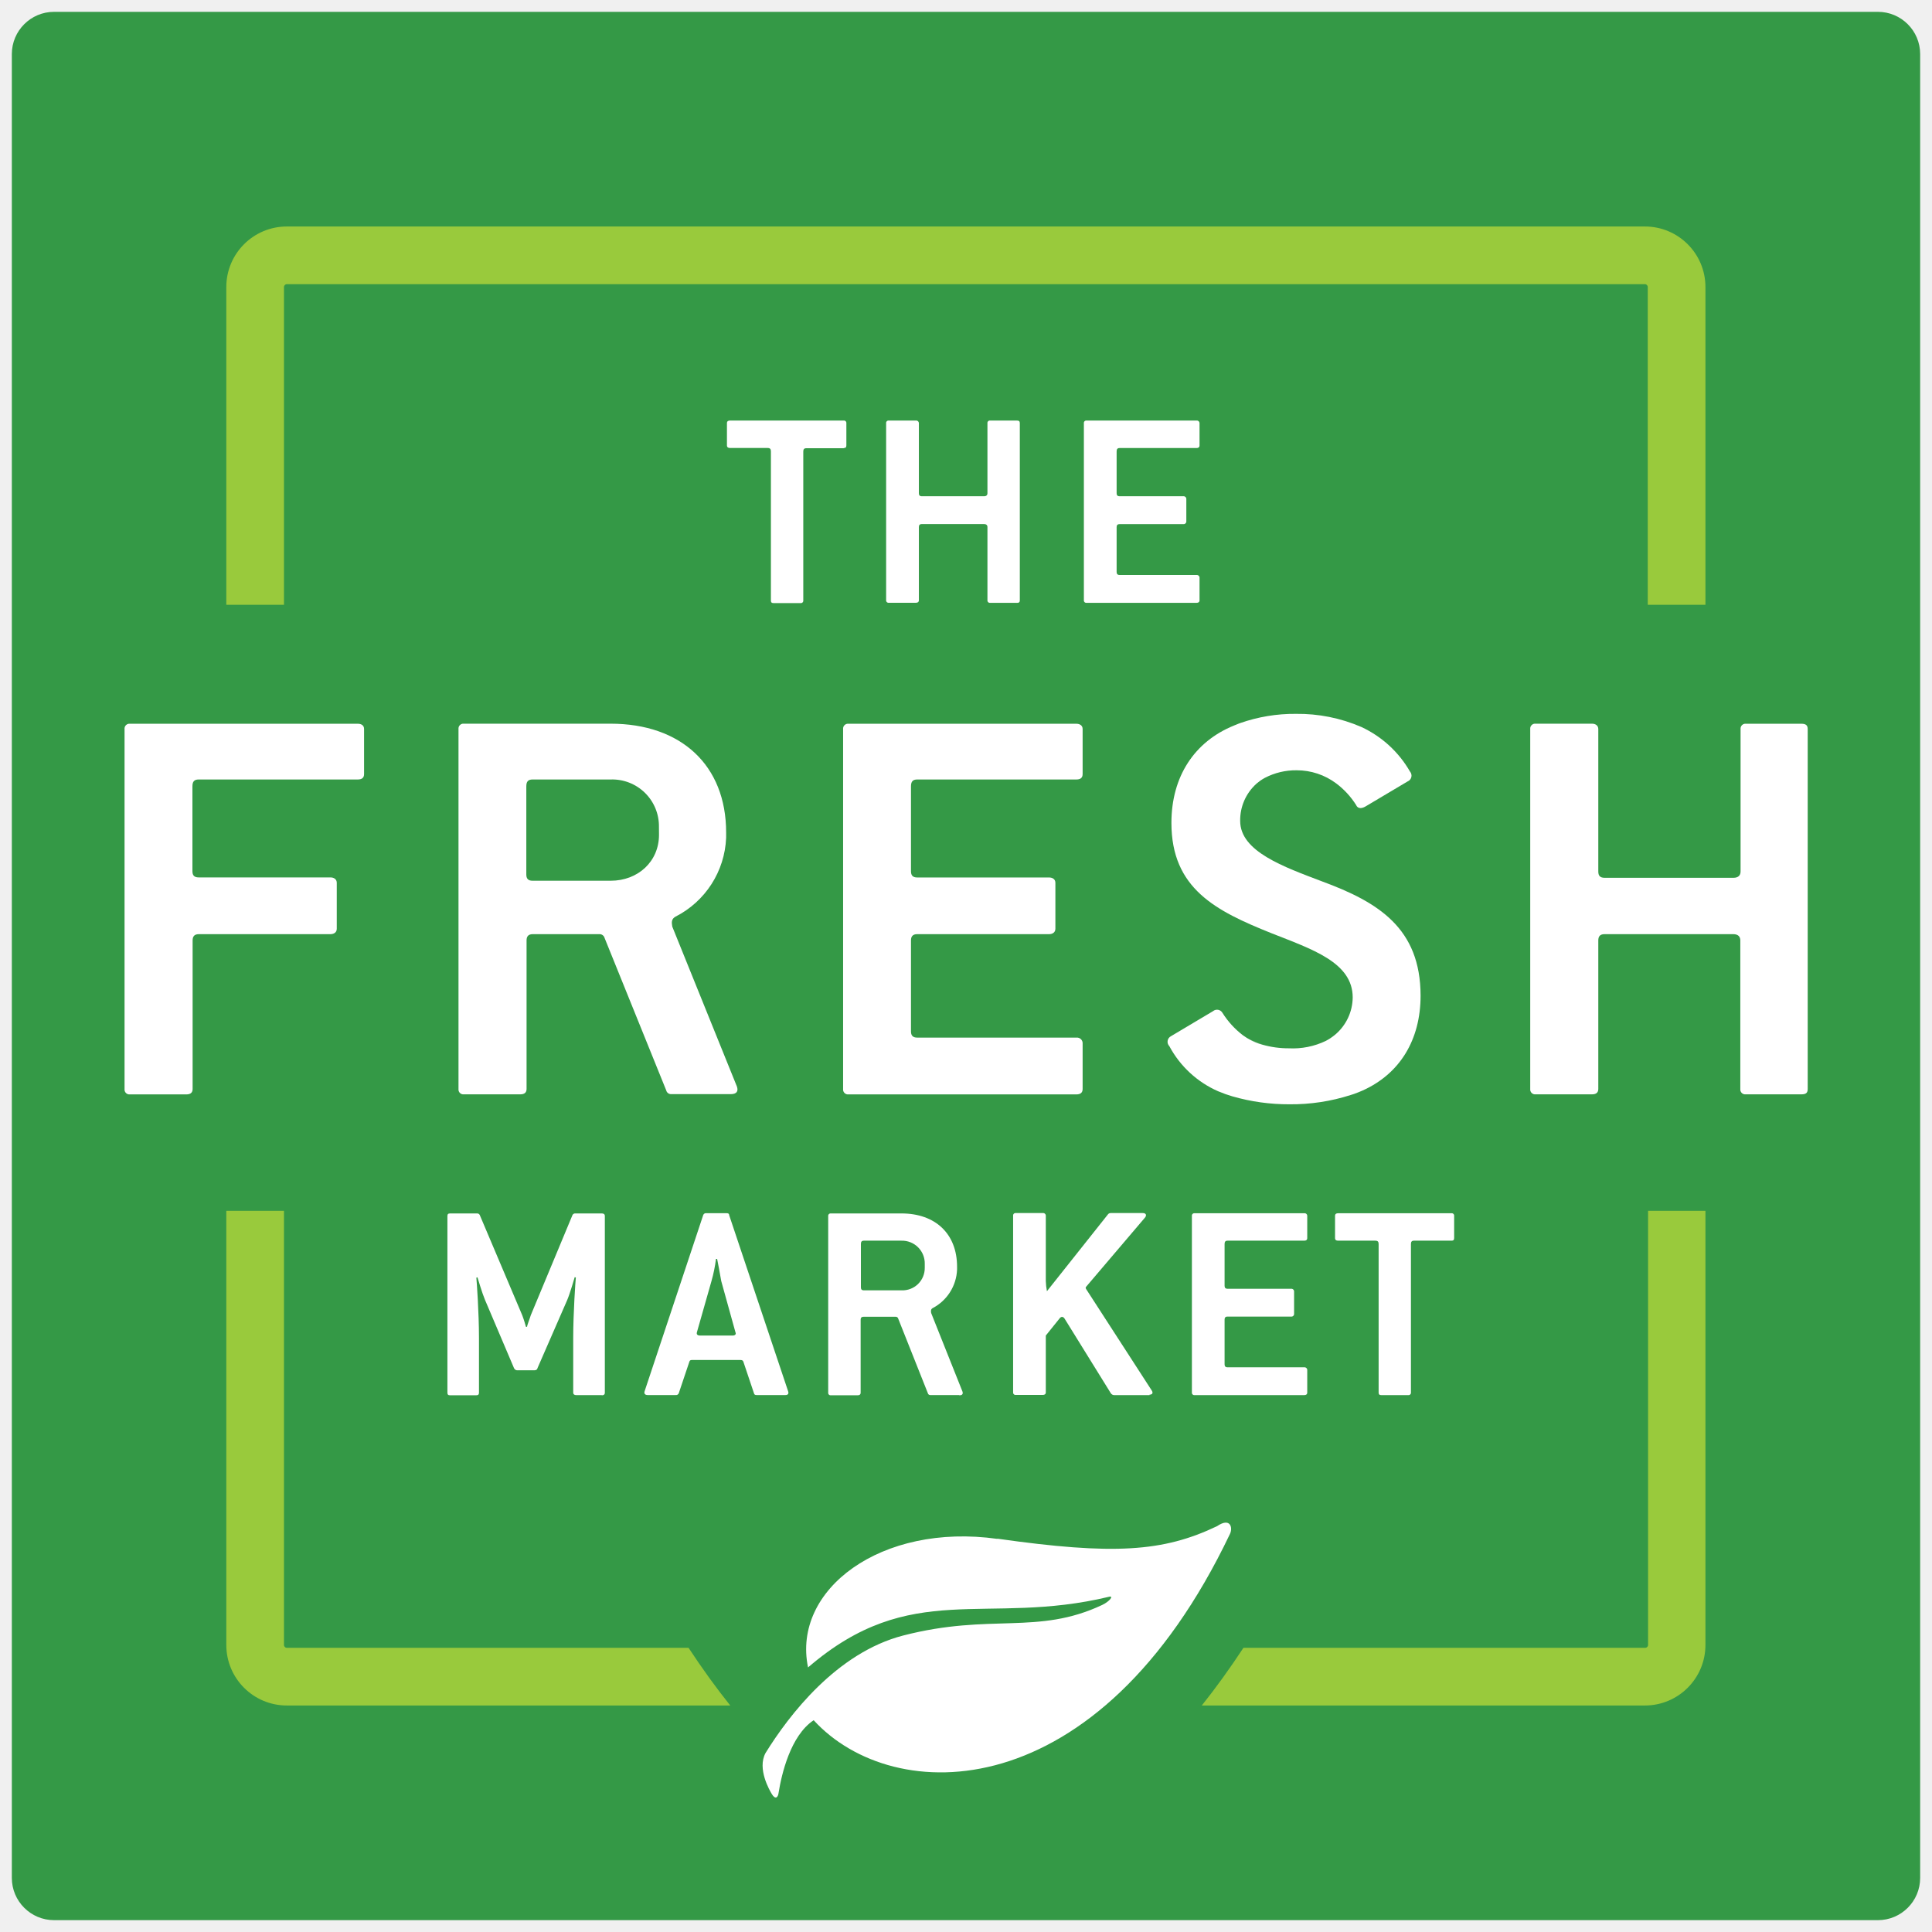
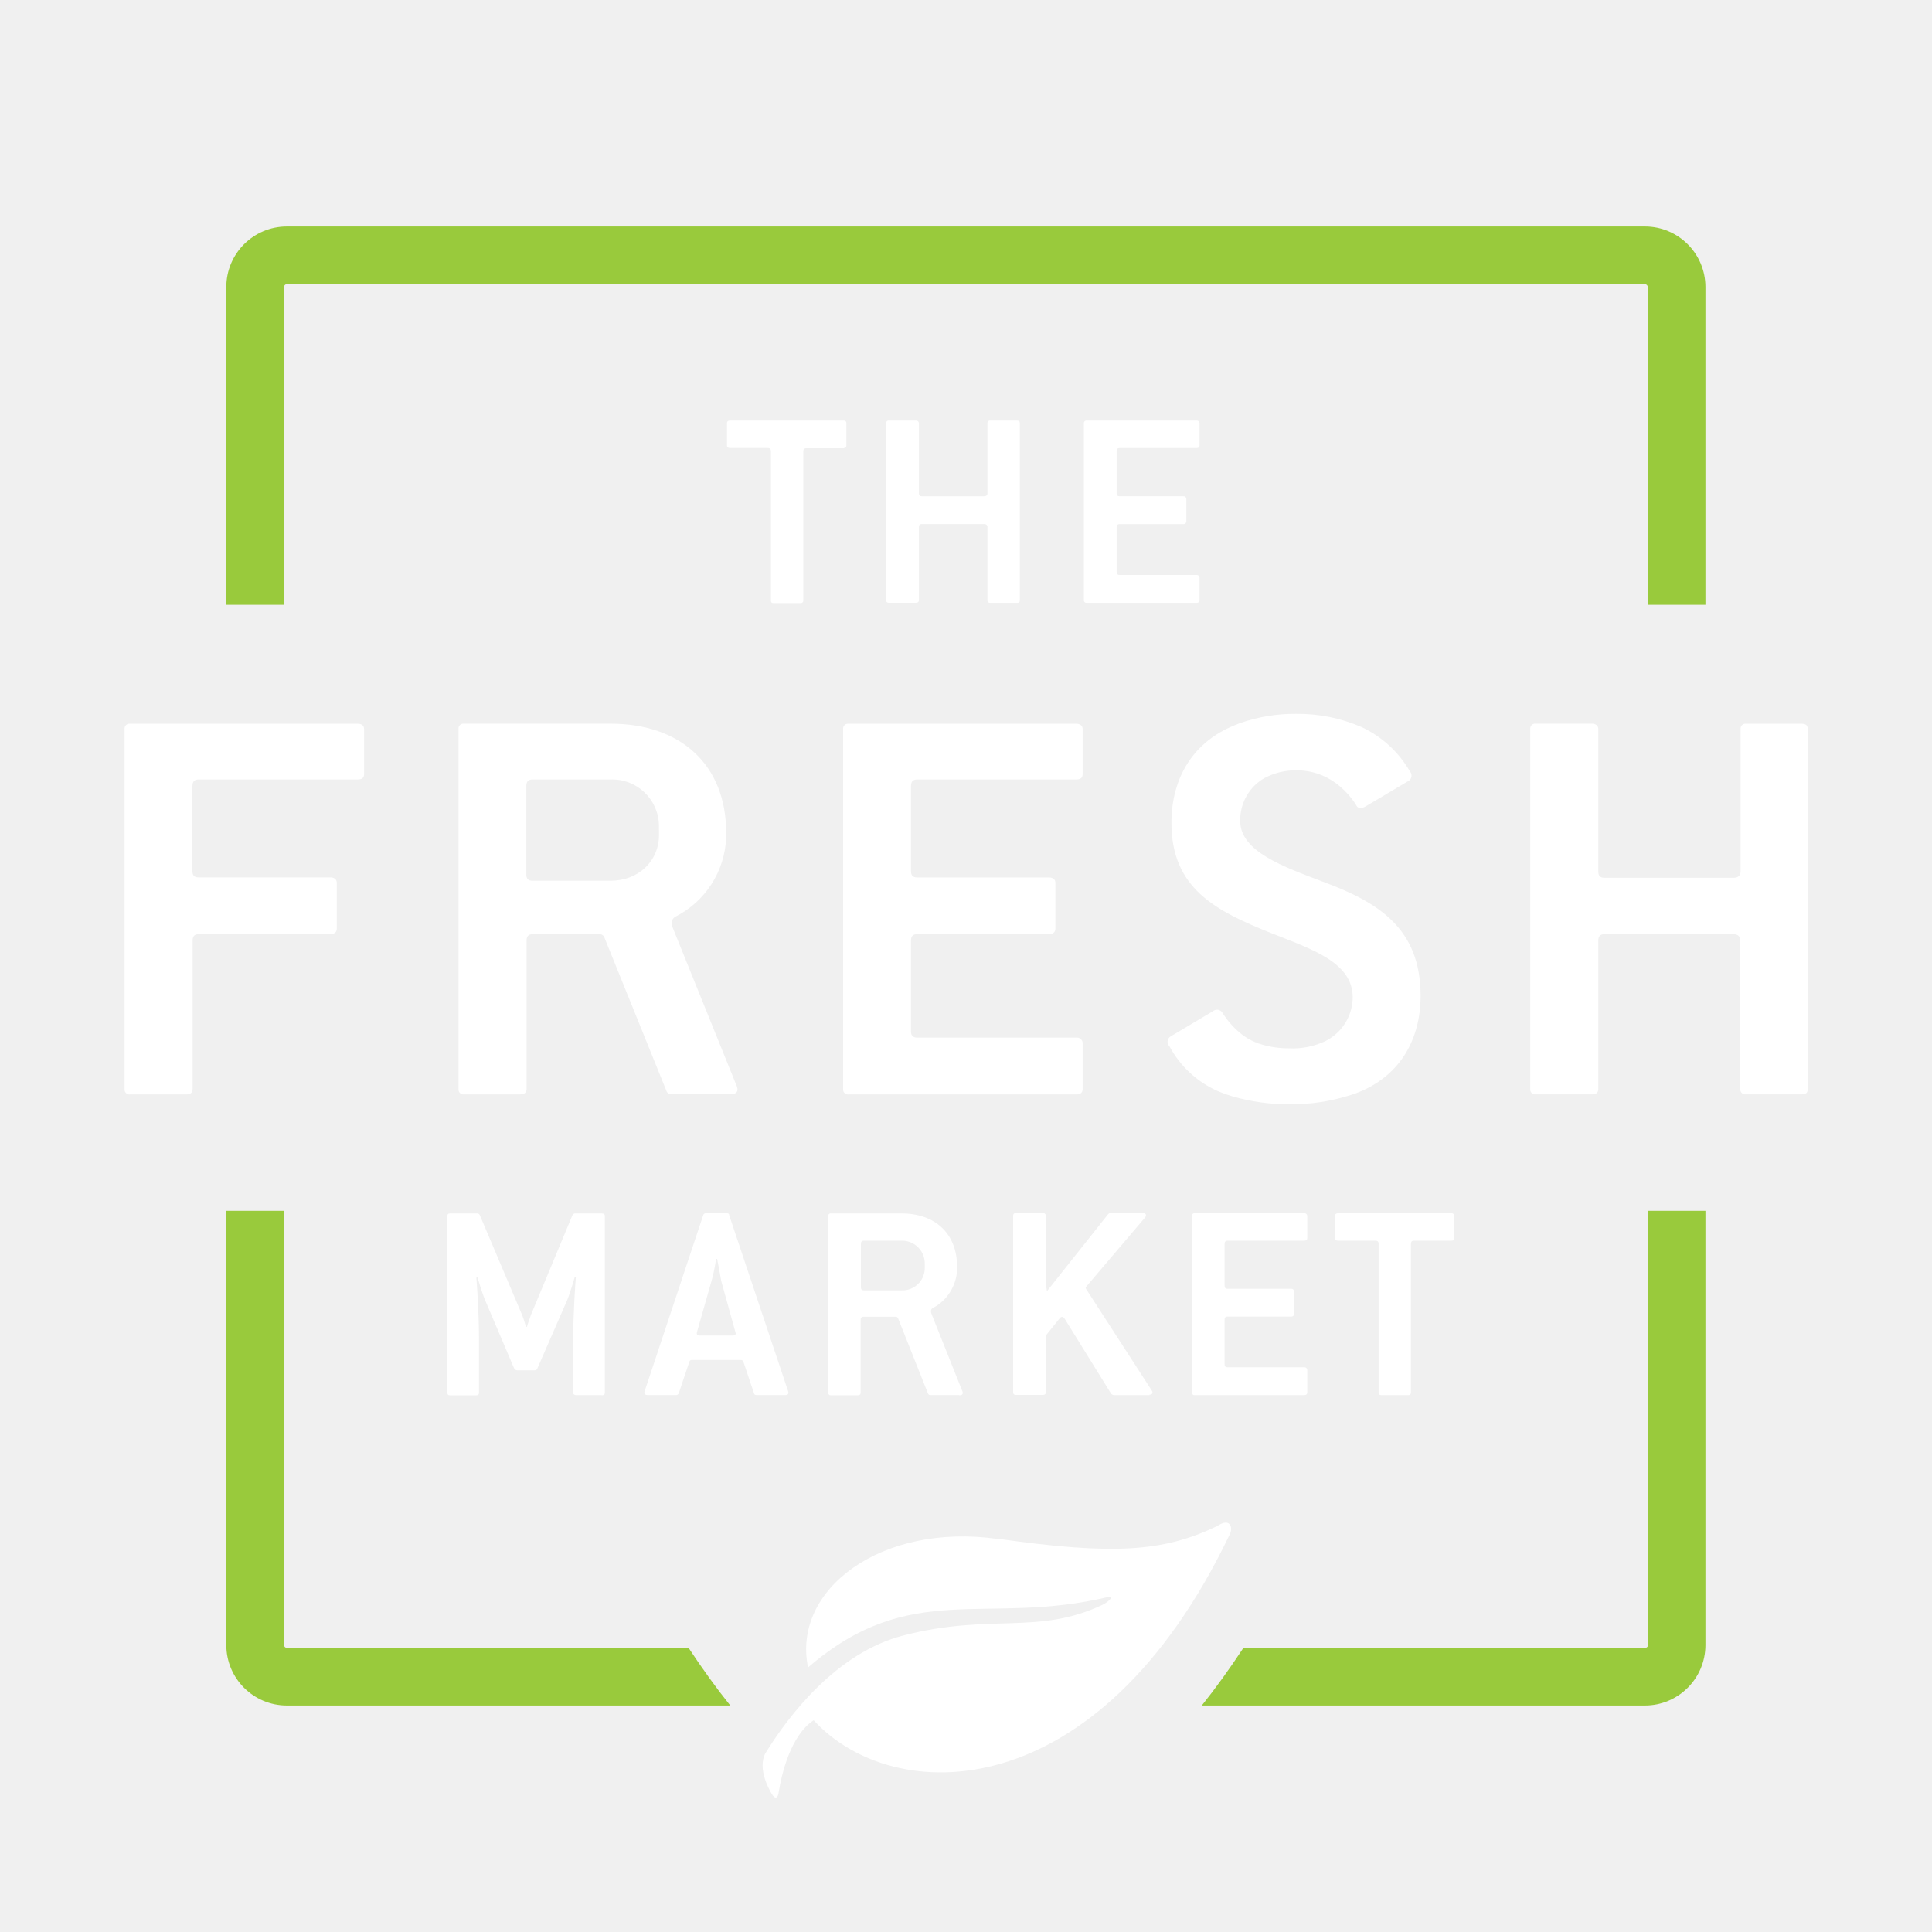
- <svg xmlns="http://www.w3.org/2000/svg" width="81.632mm" height="81.632mm" viewBox="0 0 81.632 81.632" version="1.1" id="svg10596">
-   <defs id="defs10590">
-     <style id="style10598">.cls-1{fill:#349946;}.cls-2{fill:#fff;}.cls-3{fill:#99ca3c;}</style>
-   </defs>
-   <g id="layer1" transform="translate(134.8099,-223.9341)">
-     <g id="g10679" transform="matrix(0.2645833,0,0,0.2645833,-134.3099,224.4341)">
-       <rect id="rect10604" ry="6.75" rx="6.75" height="304.75" width="304.75" class="cls-1" x="0" y="0" style="fill:#349946" />
-       <path id="path10606" transform="translate(-27.21,-28.31)" d="m 160.08,98 h -6 c -0.36,0 -0.48,0.18 -0.48,0.54 v 23.77 a 0.38,0.38 0 0 1 -0.42,0.42 h -4.33 c -0.3,0 -0.42,-0.12 -0.42,-0.42 V 98.5 c 0,-0.36 -0.12,-0.54 -0.54,-0.54 h -6 c -0.3,0 -0.48,-0.12 -0.48,-0.42 V 94 c 0,-0.3 0.18,-0.42 0.48,-0.42 h 18.17 a 0.38,0.38 0 0 1 0.42,0.42 v 3.55 c 0,0.3 -0.12,0.42 -0.42,0.42" class="cls-2" style="fill:#ffffff" />
-       <path id="path10608" transform="translate(-27.21,-28.31)" d="m 187.7,122.69 h -4.27 a 0.38,0.38 0 0 1 -0.42,-0.42 v -11.68 c 0,-0.3 -0.18,-0.48 -0.54,-0.48 h -9.93 c -0.36,0 -0.48,0.18 -0.48,0.48 v 11.67 c 0,0.3 -0.18,0.42 -0.48,0.42 h -4.33 a 0.38,0.38 0 0 1 -0.42,-0.42 V 94 a 0.38,0.38 0 0 1 0.42,-0.42 h 4.33 a 0.43,0.43 0 0 1 0.48,0.42 v 11.19 c 0,0.3 0.12,0.48 0.48,0.48 h 9.93 c 0.36,0 0.54,-0.18 0.54,-0.48 V 94 a 0.38,0.38 0 0 1 0.42,-0.42 h 4.27 c 0.36,0 0.48,0.12 0.48,0.42 v 28.28 c 0,0.3 -0.12,0.42 -0.48,0.42" class="cls-2" style="fill:#ffffff" />
-       <path id="path10610" transform="translate(-27.21,-28.31)" d="m 216.4,122.69 h -17.57 a 0.38,0.38 0 0 1 -0.42,-0.42 V 94 a 0.38,0.38 0 0 1 0.42,-0.42 h 17.57 a 0.43,0.43 0 0 1 0.48,0.42 v 3.55 c 0,0.3 -0.18,0.42 -0.48,0.42 h -12.28 c -0.36,0 -0.48,0.18 -0.48,0.54 v 6.68 c 0,0.3 0.12,0.48 0.48,0.48 h 10.17 a 0.43,0.43 0 0 1 0.48,0.42 v 3.61 a 0.43,0.43 0 0 1 -0.48,0.42 h -10.17 c -0.36,0 -0.48,0.18 -0.48,0.48 v 7.16 c 0,0.3 0.12,0.48 0.48,0.48 h 12.28 a 0.44,0.44 0 0 1 0.48,0.48 v 3.55 c 0,0.3 -0.18,0.42 -0.48,0.42" class="cls-2" style="fill:#ffffff" />
-       <path id="path10612" transform="translate(-27.21,-28.31)" d="m 121.42,249.21 h -4.08 c -0.3,0 -0.48,-0.12 -0.48,-0.42 v -8.7 c 0,-4 0.36,-9.12 0.42,-9.66 l -0.18,-0.06 c -0.06,0.18 -0.72,2.52 -1.2,3.66 l -4.74,10.86 c -0.06,0.3 -0.3,0.36 -0.54,0.36 H 108 a 0.57,0.57 0 0 1 -0.6,-0.36 L 102.77,234 c -0.48,-1.14 -1.14,-3.42 -1.2,-3.6 l -0.18,0.06 c 0.06,0.54 0.42,5.58 0.42,9.6 v 8.76 c 0,0.3 -0.12,0.42 -0.48,0.42 h -4.14 c -0.3,0 -0.42,-0.12 -0.42,-0.42 v -28.2 c 0,-0.3 0.12,-0.42 0.42,-0.42 h 4.32 a 0.45,0.45 0 0 1 0.42,0.24 l 6.78,16 c 0.24,0.6 0.54,1.62 0.6,1.86 h 0.18 c 0,-0.24 0.42,-1.26 0.6,-1.86 l 6.66,-16 a 0.48,0.48 0 0 1 0.48,-0.24 h 4.2 c 0.3,0 0.48,0.12 0.48,0.42 v 28.2 c 0,0.3 -0.18,0.42 -0.48,0.42" class="cls-2" style="fill:#ffffff" />
-       <path id="path10614" transform="translate(-27.21,-28.31)" d="m 150.76,249.2 h -4.62 c -0.24,0 -0.36,-0.06 -0.42,-0.3 l -1.68,-5 c -0.06,-0.24 -0.24,-0.3 -0.54,-0.3 h -7.62 c -0.3,0 -0.42,0.06 -0.48,0.3 l -1.68,5 a 0.45,0.45 0 0 1 -0.48,0.3 h -4.5 c -0.42,0 -0.6,-0.24 -0.48,-0.6 l 9.36,-28.14 a 0.45,0.45 0 0 1 0.48,-0.3 h 3.24 c 0.24,0 0.42,0.06 0.42,0.3 l 9.42,28.14 c 0.12,0.36 0,0.6 -0.42,0.6 M 140.5,231 c -0.24,-1.32 -0.6,-3.36 -0.66,-3.54 h -0.18 a 23.52,23.52 0 0 1 -0.72,3.54 l -2.34,8.22 c -0.06,0.24 0.06,0.48 0.48,0.48 h 5.28 c 0.36,0 0.54,-0.24 0.42,-0.48 z" class="cls-2" style="fill:#ffffff" />
-       <path id="path10616" transform="translate(-27.21,-28.31)" d="m 178.47,249.2 h -4.62 a 0.38,0.38 0 0 1 -0.36,-0.3 L 168.76,237 a 0.4,0.4 0 0 0 -0.42,-0.3 h -5.1 c -0.36,0 -0.48,0.18 -0.48,0.48 v 11.64 c 0,0.3 -0.18,0.42 -0.48,0.42 H 158 a 0.38,0.38 0 0 1 -0.42,-0.42 v -28.2 A 0.38,0.38 0 0 1 158,220.2 h 11.28 c 5.4,0 8.88,3.24 8.88,8.52 v 0.42 a 7.27,7.27 0 0 1 -3.9,6.18 c -0.3,0.18 -0.3,0.42 -0.24,0.78 l 5,12.54 c 0.12,0.36 0,0.6 -0.48,0.6 M 173,228.27 a 3.63,3.63 0 0 0 -3.72,-3.72 h -6 c -0.36,0 -0.48,0.18 -0.48,0.54 V 232 c 0,0.3 0.12,0.48 0.48,0.48 h 6 a 3.56,3.56 0 0 0 3.72,-3.6 z" class="cls-2" style="fill:#ffffff" />
-       <path id="path10618" transform="translate(-27.21,-28.31)" d="m 208.89,249.21 h -5.64 a 0.64,0.64 0 0 1 -0.54,-0.3 L 195.33,237 c -0.24,-0.36 -0.54,-0.36 -0.78,-0.06 l -2.22,2.76 v 9.06 c 0,0.3 -0.18,0.42 -0.48,0.42 h -4.32 a 0.38,0.38 0 0 1 -0.42,-0.42 v -28.2 a 0.38,0.38 0 0 1 0.42,-0.42 h 4.32 a 0.42,0.42 0 0 1 0.48,0.42 V 231 a 10,10 0 0 0 0.18,1.62 l 9.72,-12.24 a 0.54,0.54 0 0 1 0.48,-0.24 h 5.1 c 0.54,0 0.66,0.36 0.36,0.72 l -9.36,11 c -0.18,0.18 -0.12,0.3 0,0.48 l 10.44,16.14 c 0.24,0.36 0.12,0.66 -0.36,0.66" class="cls-2" style="fill:#ffffff" />
-       <path id="path10620" transform="translate(-27.21,-28.31)" d="m 233.6,249.21 h -17.52 a 0.38,0.38 0 0 1 -0.42,-0.42 v -28.2 a 0.38,0.38 0 0 1 0.42,-0.42 h 17.52 a 0.42,0.42 0 0 1 0.48,0.42 v 3.54 c 0,0.3 -0.18,0.42 -0.48,0.42 h -12.24 c -0.36,0 -0.48,0.18 -0.48,0.54 v 6.66 c 0,0.3 0.12,0.48 0.48,0.48 h 10.14 a 0.43,0.43 0 0 1 0.48,0.42 v 3.6 a 0.42,0.42 0 0 1 -0.48,0.42 h -10.14 c -0.36,0 -0.48,0.18 -0.48,0.48 v 7.14 c 0,0.3 0.12,0.48 0.48,0.48 h 12.24 a 0.44,0.44 0 0 1 0.48,0.48 v 3.54 c 0,0.3 -0.18,0.42 -0.48,0.42" class="cls-2" style="fill:#ffffff" />
-       <path id="path10622" transform="translate(-27.21,-28.31)" d="m 257.12,224.55 h -6 c -0.36,0 -0.48,0.18 -0.48,0.54 v 23.7 a 0.38,0.38 0 0 1 -0.42,0.42 h -4.32 c -0.3,0 -0.42,-0.12 -0.42,-0.42 v -23.7 c 0,-0.36 -0.12,-0.54 -0.54,-0.54 H 239 c -0.3,0 -0.48,-0.12 -0.48,-0.42 v -3.54 c 0,-0.3 0.18,-0.42 0.48,-0.42 h 18.12 a 0.38,0.38 0 0 1 0.42,0.42 v 3.54 c 0,0.3 -0.12,0.42 -0.42,0.42" class="cls-2" style="fill:#ffffff" />
-       <path id="path10624" transform="translate(-27.21,-28.31)" d="M 70.67,123 V 72.26 A 0.46,0.46 0 0 1 71.13,71.8 H 288 a 0.46,0.46 0 0 1 0.46,0.46 V 123 h 9.21 V 72.26 A 9.67,9.67 0 0 0 288,62.59 H 71.13 a 9.67,9.67 0 0 0 -9.67,9.67 V 123 Z" class="cls-3" style="fill:#99ca3c" />
-       <path id="path10626" transform="translate(-27.21,-28.31)" d="m 288.51,219.78 v 69.33 a 0.46,0.46 0 0 1 -0.46,0.46 h -64.16 c -2.18,3.31 -4.4,6.39 -6.65,9.21 H 288 a 9.67,9.67 0 0 0 9.67,-9.67 v -69.33 z" class="cls-3" style="fill:#99ca3c" />
-       <path id="path10628" transform="translate(-27.21,-28.31)" d="m 70.67,219.78 v 69.33 a 0.46,0.46 0 0 0 0.46,0.46 h 64.15 c 2.18,3.31 4.4,6.39 6.66,9.21 H 71.13 a 9.67,9.67 0 0 1 -9.67,-9.67 v -69.33 z" class="cls-3" style="fill:#99ca3c" />
-       <path id="path10630" transform="translate(-27.21,-28.31)" d="m 184.59,272.17 c -18.55,-2.6 -32.81,8.08 -30.23,20.53 16.53,-14.23 28.34,-6.53 48.09,-11.29 0.78,-0.19 0.06,0.76 -1.11,1.31 -10.35,4.87 -17.78,1.27 -31.77,4.88 -10.66,2.75 -18.28,12.76 -22,18.77 -1.37,2.53 0.68,6 1,6.54 0.54,0.91 1,0.64 1.1,-0.26 0.46,-2.85 1.87,-9.05 5.59,-11.52 12.71,13.9 45.45,14.34 66.48,-29.75 0.48,-1 0.07,-2.69 -2.06,-1.24 -8.62,4.12 -16.54,4.63 -35.09,2" class="cls-2" style="fill:#ffffff" />
-       <path id="path10632" transform="translate(-27.21,-28.31)" d="M 82.46,142 H 46.08 a 0.78,0.78 0 0 0 -0.87,0.86 v 57.47 a 0.78,0.78 0 0 0 0.87,0.86 h 9 c 0.62,0 1,-0.25 1,-0.86 V 176.6 c 0,-0.61 0.25,-1 1,-1 H 78.1 c 0.5,0 1,-0.25 1,-0.86 v -7.34 c 0,-0.61 -0.5,-0.86 -1,-0.86 H 57.05 c -0.75,0 -1,-0.37 -1,-1 V 152 c 0,-0.73 0.25,-1.1 1,-1.1 h 25.41 c 0.62,0 1,-0.25 1,-0.86 v -7.21 c 0,-0.59 -0.46,-0.83 -1,-0.83 z" class="cls-2" style="fill:#ffffff" />
-       <path id="path10634" transform="translate(-27.21,-28.31)" d="m 132.68,174.4 c -0.13,-0.73 -0.13,-1.22 0.5,-1.59 a 14.8,14.8 0 0 0 8.1,-12.6 v -0.85 c 0,-10.76 -7.23,-17.37 -18.44,-17.37 H 99.41 a 0.78,0.78 0 0 0 -0.87,0.86 v 57.47 a 0.78,0.78 0 0 0 0.87,0.86 h 9 c 0.62,0 1,-0.25 1,-0.86 V 176.6 c 0,-0.61 0.25,-1 1,-1 H 121 a 0.83,0.83 0 0 1 0.87,0.61 l 9.84,24.33 a 0.79,0.79 0 0 0 0.75,0.61 H 142 c 1,0 1.25,-0.49 1,-1.22 z m -2.12,-14.67 c 0,4.28 -3.36,7.34 -7.72,7.34 h -12.47 c -0.75,0 -1,-0.37 -1,-1 V 152 c 0,-0.73 0.25,-1.1 1,-1.1 h 12.46 a 7.46,7.46 0 0 1 7.72,7.58 z" class="cls-2" style="fill:#ffffff" />
-       <path id="path10636" transform="translate(-27.21,-28.31)" d="m 197.21,142 h -36.38 a 0.78,0.78 0 0 0 -0.87,0.86 v 57.47 a 0.78,0.78 0 0 0 0.87,0.86 h 36.38 c 0.62,0 1,-0.25 1,-0.86 v -7.21 a 0.91,0.91 0 0 0 -1,-1 H 171.8 c -0.75,0 -1,-0.37 -1,-1 V 176.6 c 0,-0.61 0.25,-1 1,-1 h 21.06 c 0.5,0 1,-0.25 1,-0.86 v -7.34 c 0,-0.61 -0.5,-0.85 -1,-0.85 H 171.8 c -0.75,0 -1,-0.37 -1,-1 V 152 c 0,-0.73 0.25,-1.1 1,-1.1 h 25.41 c 0.62,0 1,-0.24 1,-0.86 v -7.21 c 0,-0.59 -0.5,-0.83 -1,-0.83 z" class="cls-2" style="fill:#ffffff" />
-       <path id="path10638" transform="translate(-27.21,-28.31)" d="m 313,142 h -8.85 a 0.78,0.78 0 0 0 -0.87,0.86 v 22.74 c 0,0.61 -0.37,1 -1.13,1 h -20.59 c -0.75,0 -1,-0.37 -1,-1 v -22.75 c 0,-0.61 -0.5,-0.86 -1,-0.86 h -9 a 0.78,0.78 0 0 0 -0.87,0.86 v 57.47 a 0.78,0.78 0 0 0 0.87,0.86 h 9 c 0.62,0 1,-0.25 1,-0.86 V 176.6 c 0,-0.61 0.25,-1 1,-1 h 20.55 c 0.75,0 1.13,0.37 1.13,1 v 23.72 a 0.78,0.78 0 0 0 0.87,0.86 H 313 c 0.75,0 1,-0.25 1,-0.86 v -57.47 c 0,-0.61 -0.3,-0.85 -1,-0.85 z" class="cls-2" style="fill:#ffffff" />
-       <path id="path10640" transform="translate(-27.21,-28.31)" d="m 226.88,193.2 a 10.58,10.58 0 0 1 -2.08,-0.85 8.47,8.47 0 0 0 2.08,0.85 z" class="cls-2" style="fill:#ffffff" />
-       <path id="path10642" transform="translate(-27.21,-28.31)" d="m 224.38,192.11 -0.34,-0.23 z" class="cls-2" style="fill:#ffffff" />
-       <path id="path10644" transform="translate(-27.21,-28.31)" d="m 224,191.89 -0.26,-0.2 v 0 z" class="cls-2" style="fill:#ffffff" />
-       <path id="path10646" transform="translate(-27.21,-28.31)" d="m 224.8,192.35 -0.42,-0.24 z" class="cls-2" style="fill:#ffffff" />
-       <path id="path10648" transform="translate(-27.21,-28.31)" d="m 236.46,167.18 c -6.11,-2.32 -13.09,-4.77 -13.09,-9.66 a 7.82,7.82 0 0 1 2.57,-5.92 l 0.09,-0.08 c 0.18,-0.15 0.36,-0.29 0.55,-0.43 v 0 a 8.18,8.18 0 0 1 0.73,-0.45 10.69,10.69 0 0 1 5.08,-1.21 10.5,10.5 0 0 1 6.32,2.1 v 0 a 12.9,12.9 0 0 1 3.17,3.44 c 0.25,0.61 0.87,0.61 1.5,0.24 l 6.73,-4 a 1,1 0 0 0 0.37,-1.59 17.4,17.4 0 0 0 -7.77,-7.11 v 0 a 25.48,25.48 0 0 0 -10.43,-2.09 26.2,26.2 0 0 0 -8.93,1.48 l -0.27,0.1 -0.69,0.28 c -6.35,2.58 -10,8.17 -10,15.55 0,10.51 7.1,14.06 15.95,17.61 6.48,2.57 13,4.65 13,10.27 a 7.87,7.87 0 0 1 -2.79,5.93 v 0 a 9,9 0 0 1 -0.78,0.58 l -0.17,0.11 c -0.18,0.11 -0.36,0.21 -0.54,0.31 a 12.18,12.18 0 0 1 -5.93,1.19 15.12,15.12 0 0 1 -4.21,-0.58 8.47,8.47 0 0 1 -2.08,-0.85 l -0.42,-0.24 -0.34,-0.23 -0.27,-0.18 v 0 a 13.59,13.59 0 0 1 -3.28,-3.6 1,1 0 0 0 -1.5,-0.25 l -6.72,4 a 1,1 0 0 0 -0.25,1.59 16.23,16.23 0 0 0 7.79,7.2 v 0 l 0.29,0.11 0.84,0.33 0.24,0.08 0.9,0.29 a 32.39,32.39 0 0 0 9.13,1.27 31,31 0 0 0 9.76,-1.48 l 0.53,-0.17 q 0.7,-0.25 1.36,-0.54 v 0 c 5.94,-2.66 9.28,-8.06 9.28,-15.17 -0.02,-10.77 -6.75,-14.92 -15.72,-18.23 z" class="cls-2" style="fill:#ffffff" />
-     </g>
-   </g>
+ <svg xmlns="http://www.w3.org/2000/svg" version="1.1" id="svg10596" x="0px" y="0px" width="231.396px" height="231.396px" viewBox="0 0 231.396 231.396" enable-background="new 0 0 231.396 231.396" xml:space="preserve">
+   <path id="path10606" fill="#FFFFFF" d="M101.07,53.685h-4.5c-0.27,0-0.359,0.135-0.359,0.405  v17.827c0.018,0.156-0.096,0.298-0.252,0.315c-0.021,0.002-0.042,0.002-0.063,0h-3.247c-0.226,0-0.315-0.091-0.315-0.315V54.06  c0-0.271-0.09-0.405-0.405-0.405h-4.5c-0.225,0-0.359-0.09-0.359-0.314v-2.655c0-0.225,0.135-0.315,0.359-0.315h13.628  c0.156-0.018,0.298,0.096,0.314,0.252c0.003,0.021,0.003,0.042,0,0.063v2.662c0,0.226-0.09,0.315-0.314,0.315" />
+   <path id="path10608" fill="#FFFFFF" d="M121.784,72.202h-3.202  c-0.156,0.018-0.298-0.095-0.315-0.252c-0.002-0.021-0.002-0.042,0-0.063v-8.76c0-0.225-0.135-0.36-0.404-0.36h-7.447  c-0.271,0-0.36,0.136-0.36,0.36v8.753c0,0.225-0.135,0.314-0.36,0.314h-3.247c-0.156,0.018-0.298-0.095-0.315-0.251  c-0.002-0.021-0.002-0.043,0-0.063V50.685c-0.018-0.156,0.096-0.298,0.252-0.315c0.021-0.002,0.042-0.002,0.063,0h3.247  c0.177-0.021,0.337,0.106,0.358,0.283c0.001,0.011,0.002,0.021,0.002,0.032v8.393c0,0.225,0.09,0.36,0.36,0.36h7.447  c0.27,0,0.404-0.136,0.404-0.36v-8.393c-0.017-0.156,0.096-0.298,0.252-0.315c0.021-0.002,0.042-0.002,0.063,0h3.202  c0.271,0,0.36,0.091,0.36,0.315v21.21c0,0.225-0.09,0.315-0.36,0.315" />
+   <path id="path10610" fill="#FFFFFF" d="M143.31,72.202h-13.178  c-0.156,0.018-0.297-0.095-0.314-0.252c-0.003-0.021-0.003-0.042,0-0.063V50.685c-0.018-0.156,0.095-0.298,0.251-0.315  c0.021-0.002,0.043-0.002,0.063,0h13.178c0.177-0.021,0.337,0.106,0.357,0.283c0.002,0.011,0.002,0.021,0.003,0.032v2.662  c0,0.226-0.136,0.315-0.36,0.315h-9.21c-0.271,0-0.36,0.135-0.36,0.405v5.01c0,0.225,0.09,0.36,0.36,0.36h7.628  c0.177-0.021,0.337,0.105,0.357,0.282c0.001,0.011,0.002,0.021,0.002,0.032v2.708c-0.003,0.178-0.149,0.319-0.327,0.316  c-0.011,0-0.022-0.001-0.032-0.002H134.1c-0.271,0-0.36,0.135-0.36,0.36v5.37c0,0.225,0.09,0.359,0.36,0.359h9.21  c0.182-0.018,0.343,0.116,0.36,0.297c0.002,0.021,0.002,0.042,0,0.063v2.662C143.67,72.113,143.534,72.202,143.31,72.202" />
+   <path id="path10612" fill="#FFFFFF" d="M72.074,167.092h-3.06c-0.225,0-0.36-0.09-0.36-0.314  v-6.525c0-3,0.271-6.84,0.315-7.245l-0.135-0.045c-0.045,0.135-0.54,1.89-0.9,2.745l-3.555,8.145  c-0.045,0.226-0.226,0.271-0.405,0.271H62.01c-0.194,0.023-0.38-0.088-0.45-0.271l-3.473-8.167c-0.359-0.855-0.854-2.565-0.899-2.7  l-0.136,0.045c0.045,0.405,0.315,4.186,0.315,7.2v6.57c0,0.225-0.09,0.314-0.36,0.314h-3.104c-0.226,0-0.315-0.09-0.315-0.314  v-21.15c0-0.225,0.09-0.314,0.315-0.314h3.239c0.132-0.007,0.255,0.063,0.315,0.18l5.085,12c0.18,0.45,0.405,1.215,0.45,1.395h0.135  c0-0.18,0.315-0.944,0.45-1.395l4.995-12c0.072-0.128,0.214-0.199,0.359-0.18h3.15c0.225,0,0.36,0.09,0.36,0.314v21.15  c0,0.225-0.136,0.314-0.36,0.314" />
+   <path id="path10614" fill="#FFFFFF" d="M94.079,167.085h-3.465c-0.18,0-0.27-0.046-0.314-0.226  l-1.26-3.75c-0.046-0.18-0.181-0.225-0.405-0.225H82.92c-0.226,0-0.315,0.045-0.36,0.225l-1.26,3.75  c-0.052,0.15-0.202,0.244-0.36,0.226h-3.375c-0.314,0-0.45-0.181-0.359-0.45l7.02-21.105c0.052-0.15,0.202-0.244,0.36-0.225h2.43  c0.18,0,0.315,0.045,0.315,0.225l7.064,21.105C94.485,166.905,94.395,167.085,94.079,167.085 M86.385,153.435  c-0.181-0.99-0.45-2.521-0.495-2.655h-0.135c-0.112,0.897-0.293,1.785-0.54,2.655L83.46,159.6c-0.045,0.18,0.045,0.36,0.359,0.36  h3.96c0.271,0,0.405-0.181,0.315-0.36L86.385,153.435z" />
+   <path id="path10616" fill="#FFFFFF" d="M114.863,167.085h-3.465  c-0.132-0.005-0.243-0.098-0.271-0.226l-3.548-8.925c-0.035-0.142-0.169-0.237-0.314-0.225h-3.825c-0.27,0-0.36,0.135-0.36,0.359  v8.73c0,0.225-0.135,0.314-0.359,0.314h-3.21c-0.156,0.018-0.298-0.095-0.315-0.251c-0.002-0.021-0.002-0.043,0-0.063v-21.15  c-0.018-0.156,0.096-0.297,0.252-0.314c0.021-0.003,0.042-0.003,0.063,0h8.46c4.05,0,6.66,2.43,6.66,6.39v0.314  c-0.071,1.959-1.188,3.729-2.925,4.636c-0.226,0.135-0.226,0.314-0.181,0.585l3.75,9.404c0.09,0.271,0,0.45-0.359,0.45   M110.76,151.387c0.037-1.503-1.15-2.752-2.653-2.79c-0.046-0.001-0.091-0.001-0.137,0h-4.5c-0.271,0-0.36,0.136-0.36,0.405v5.183  c0,0.225,0.09,0.36,0.36,0.36h4.5c1.473,0.066,2.721-1.074,2.787-2.548c0.003-0.051,0.003-0.102,0.003-0.152V151.387z" />
+   <path id="path10618" fill="#FFFFFF" d="M137.677,167.092h-4.229c-0.165,0-0.317-0.085-0.405-0.225  l-5.535-8.933c-0.18-0.271-0.404-0.271-0.585-0.045l-1.665,2.07v6.795c0,0.225-0.135,0.314-0.359,0.314h-3.24  c-0.156,0.018-0.298-0.095-0.315-0.251c-0.002-0.021-0.002-0.043,0-0.063v-21.15c-0.018-0.156,0.096-0.298,0.252-0.315  c0.021-0.002,0.042-0.002,0.063,0h3.24c0.172-0.024,0.332,0.095,0.356,0.268c0.002,0.016,0.003,0.032,0.003,0.048v7.83  c0.012,0.408,0.058,0.814,0.135,1.215l7.29-9.18c0.08-0.12,0.217-0.188,0.36-0.181h3.825c0.405,0,0.495,0.271,0.27,0.54l-7.02,8.25  c-0.135,0.136-0.09,0.226,0,0.36l7.83,12.105c0.18,0.27,0.09,0.494-0.271,0.494" />
+   <path id="path10620" fill="#FFFFFF" d="M156.21,167.092H143.07  c-0.156,0.018-0.297-0.095-0.314-0.251c-0.003-0.021-0.003-0.043,0-0.063v-21.15c-0.018-0.156,0.095-0.298,0.251-0.314  c0.021-0.003,0.043-0.003,0.063,0h13.141c0.172-0.025,0.332,0.094,0.356,0.267c0.002,0.016,0.003,0.032,0.003,0.048v2.655  c0,0.225-0.135,0.314-0.359,0.314h-9.181c-0.27,0-0.359,0.136-0.359,0.405v4.995c0,0.225,0.09,0.36,0.359,0.36h7.605  c0.177-0.021,0.337,0.105,0.357,0.282c0.002,0.011,0.002,0.021,0.002,0.032v2.7c0.002,0.174-0.138,0.316-0.312,0.318  c-0.016,0-0.032-0.001-0.048-0.003h-7.605c-0.27,0-0.359,0.135-0.359,0.359v5.355c0,0.225,0.09,0.359,0.359,0.359h9.181  c0.181-0.018,0.342,0.116,0.359,0.297c0.002,0.021,0.002,0.042,0,0.063v2.655C156.57,167.002,156.435,167.092,156.21,167.092" />
+   <path id="path10622" fill="#FFFFFF" d="M173.85,148.597h-4.5c-0.271,0-0.36,0.136-0.36,0.405  v17.775c0.018,0.156-0.095,0.297-0.251,0.314c-0.021,0.003-0.043,0.003-0.063,0h-3.24c-0.225,0-0.315-0.09-0.315-0.314v-17.775  c0-0.27-0.09-0.405-0.404-0.405h-4.455c-0.226,0-0.36-0.09-0.36-0.314v-2.655c0-0.225,0.135-0.314,0.36-0.314h13.59  c0.156-0.018,0.298,0.095,0.315,0.251c0.002,0.021,0.002,0.042,0,0.063v2.655C174.165,148.507,174.074,148.597,173.85,148.597" />
+   <path id="path10624" fill="#99CA3C" d="M34.012,72.435V34.38c0-0.19,0.155-0.346,0.346-0.346  H197.01c0.19,0,0.345,0.155,0.345,0.346v38.055h6.907V34.38c0-4.006-3.247-7.253-7.252-7.253H34.358  c-4.006,0-7.253,3.247-7.253,7.253v38.055H34.012z" />
+   <path id="path10626" fill="#99CA3C" d="M197.393,145.02v51.997c0,0.191-0.155,0.346-0.346,0.346  h-48.12c-1.635,2.482-3.3,4.792-4.987,6.907h53.07c4.005,0,7.252-3.247,7.252-7.253l0,0V145.02H197.393z" />
+   <path id="path10628" fill="#99CA3C" d="M34.012,145.02v51.997c0,0.191,0.155,0.346,0.346,0.346  H82.47c1.635,2.482,3.3,4.792,4.995,6.907H34.358c-4.006,0-7.253-3.247-7.253-7.253l0,0V145.02H34.012z" />
+   <path id="path10630" fill="#FFFFFF" d="M119.452,184.313c-13.912-1.95-24.607,6.06-22.673,15.397  c12.397-10.673,21.255-4.897,36.067-8.468c0.585-0.143,0.045,0.57-0.832,0.982c-7.763,3.652-13.335,0.952-23.827,3.66  c-7.995,2.063-13.71,9.569-16.5,14.077c-1.028,1.897,0.51,4.5,0.75,4.905c0.404,0.683,0.75,0.479,0.824-0.195  c0.346-2.138,1.403-6.787,4.192-8.64c9.533,10.425,34.088,10.755,49.86-22.313c0.36-0.75,0.053-2.018-1.545-0.931  c-6.465,3.091-12.405,3.473-26.317,1.5" />
+   <path id="path10632" fill="#FFFFFF" d="M42.855,86.685H15.57c-0.32-0.039-0.612,0.188-0.651,0.51  c-0.006,0.045-0.006,0.09-0.001,0.135v43.103c-0.035,0.321,0.196,0.61,0.518,0.646c0.045,0.005,0.09,0.005,0.135-0.001h6.75  c0.465,0,0.75-0.188,0.75-0.646v-17.797c0-0.458,0.188-0.75,0.75-0.75h15.766c0.375,0,0.75-0.188,0.75-0.646v-5.505  c0-0.457-0.375-0.645-0.75-0.645H23.797c-0.563,0-0.75-0.277-0.75-0.75V94.185c0-0.548,0.188-0.825,0.75-0.825h19.058  c0.465,0,0.75-0.188,0.75-0.645v-5.408C43.605,86.865,43.26,86.685,42.855,86.685z" />
+   <path id="path10634" fill="#FFFFFF" d="M80.52,110.985c-0.098-0.547-0.098-0.915,0.375-1.192  c3.587-1.817,5.911-5.432,6.075-9.45v-0.638c0-8.069-5.423-13.027-13.83-13.027H55.568c-0.321-0.039-0.612,0.189-0.652,0.51  c-0.005,0.045-0.006,0.091,0,0.136v43.103c-0.036,0.321,0.195,0.61,0.517,0.646c0.045,0.005,0.091,0.005,0.136-0.001h6.75  c0.465,0,0.75-0.188,0.75-0.645v-17.79c0-0.458,0.188-0.75,0.75-0.75h7.942c0.299-0.025,0.573,0.167,0.652,0.457l7.38,18.248  c0.062,0.263,0.293,0.45,0.563,0.457h7.155c0.75,0,0.938-0.367,0.75-0.915L80.52,110.985z M78.93,99.983  c0,3.21-2.521,5.505-5.79,5.505h-9.353c-0.563,0-0.75-0.277-0.75-0.75V94.185c0-0.548,0.188-0.825,0.75-0.825h9.345  c3.089-0.108,5.68,2.308,5.788,5.396c0.003,0.097,0.004,0.193,0.002,0.29L78.93,99.983z" />
+   <path id="path10636" fill="#FFFFFF" d="M128.917,86.685h-27.285  c-0.32-0.039-0.612,0.188-0.651,0.51c-0.006,0.045-0.006,0.09-0.001,0.135v43.103c-0.035,0.321,0.196,0.61,0.518,0.646  c0.045,0.005,0.09,0.005,0.135-0.001h27.285c0.465,0,0.75-0.188,0.75-0.646v-5.407c0.039-0.375-0.232-0.711-0.607-0.75  c-0.048-0.005-0.095-0.005-0.143,0H109.86c-0.563,0-0.75-0.277-0.75-0.75v-10.89c0-0.458,0.188-0.75,0.75-0.75h15.795  c0.375,0,0.75-0.188,0.75-0.646v-5.505c0-0.457-0.375-0.638-0.75-0.638H109.86c-0.563,0-0.75-0.277-0.75-0.75V94.185  c0-0.548,0.188-0.825,0.75-0.825h19.058c0.465,0,0.75-0.18,0.75-0.645v-5.408C129.667,86.865,129.292,86.685,128.917,86.685z" />
+   <path id="path10638" fill="#FFFFFF" d="M215.76,86.685h-6.638c-0.32-0.039-0.612,0.188-0.651,0.51  c-0.006,0.045-0.006,0.09-0.001,0.135v17.056c0,0.457-0.277,0.75-0.848,0.75H192.18c-0.563,0-0.75-0.277-0.75-0.75V87.323  c0-0.458-0.375-0.646-0.75-0.646h-6.75c-0.32-0.039-0.612,0.189-0.651,0.51c-0.006,0.045-0.006,0.091-0.001,0.136v43.103  c-0.036,0.321,0.195,0.61,0.517,0.646c0.045,0.005,0.091,0.005,0.136-0.001h6.75c0.465,0,0.75-0.188,0.75-0.645v-17.79  c0-0.458,0.188-0.75,0.75-0.75h15.412c0.563,0,0.848,0.277,0.848,0.75v17.79c-0.035,0.321,0.196,0.61,0.518,0.646  c0.045,0.005,0.09,0.005,0.135-0.001h6.668c0.563,0,0.75-0.188,0.75-0.645V87.323C216.51,86.865,216.284,86.685,215.76,86.685z" />
+   <path id="path10640" fill="#FFFFFF" d="M151.17,125.085c-0.541-0.157-1.064-0.371-1.561-0.638  C150.099,124.728,150.624,124.943,151.17,125.085z" />
+   <path id="path10642" fill="#FFFFFF" d="M149.295,124.267l-0.255-0.172L149.295,124.267z" />
+   <path id="path10644" fill="#FFFFFF" d="M149.01,124.102l-0.195-0.149l0,0L149.01,124.102z" />
+   <path id="path10646" fill="#FFFFFF" d="M149.61,124.448l-0.314-0.181L149.61,124.448z" />
+   <path id="path10648" fill="#FFFFFF" d="M158.355,105.57c-4.582-1.74-9.817-3.577-9.817-7.245  c-0.026-1.688,0.676-3.307,1.928-4.439l0.067-0.061c0.135-0.112,0.27-0.217,0.412-0.322l0,0c0.177-0.122,0.359-0.234,0.548-0.338  c1.176-0.612,2.484-0.924,3.81-0.907c1.709-0.003,3.373,0.55,4.74,1.575l0,0c0.943,0.708,1.749,1.582,2.378,2.58  c0.188,0.457,0.652,0.457,1.125,0.18l5.047-3c0.384-0.156,0.568-0.594,0.411-0.978c-0.031-0.078-0.077-0.151-0.134-0.215  c-1.345-2.337-3.38-4.199-5.827-5.332l0,0c-2.468-1.067-5.134-1.602-7.822-1.567c-2.28-0.021-4.547,0.354-6.697,1.109l-0.203,0.075  l-0.518,0.21c-4.762,1.935-7.5,6.128-7.5,11.662c0,7.883,5.325,10.545,11.963,13.208c4.86,1.928,9.75,3.487,9.75,7.702  c-0.018,1.717-0.781,3.34-2.093,4.447l0,0c-0.187,0.156-0.382,0.301-0.585,0.436l-0.127,0.082c-0.136,0.083-0.271,0.158-0.405,0.232  c-1.384,0.667-2.914,0.975-4.447,0.893c-1.068,0.005-2.131-0.142-3.158-0.435c-0.546-0.143-1.07-0.356-1.56-0.638l-0.315-0.18  l-0.255-0.173l-0.202-0.135l0,0c-0.976-0.744-1.81-1.659-2.46-2.7c-0.214-0.354-0.675-0.47-1.029-0.256  c-0.034,0.021-0.065,0.043-0.096,0.068l-5.04,3c-0.367,0.191-0.511,0.645-0.319,1.012c0.034,0.066,0.079,0.128,0.132,0.181  c1.288,2.404,3.345,4.306,5.843,5.4l0,0l0.217,0.082l0.63,0.248l0.181,0.06l0.675,0.218c2.226,0.643,4.531,0.963,6.848,0.952  c2.483,0.023,4.955-0.352,7.319-1.109l0.398-0.128c0.35-0.125,0.689-0.26,1.02-0.405l0,0c4.455-1.994,6.96-6.045,6.96-11.377  C170.13,111.164,165.082,108.052,158.355,105.57z" />
</svg>
